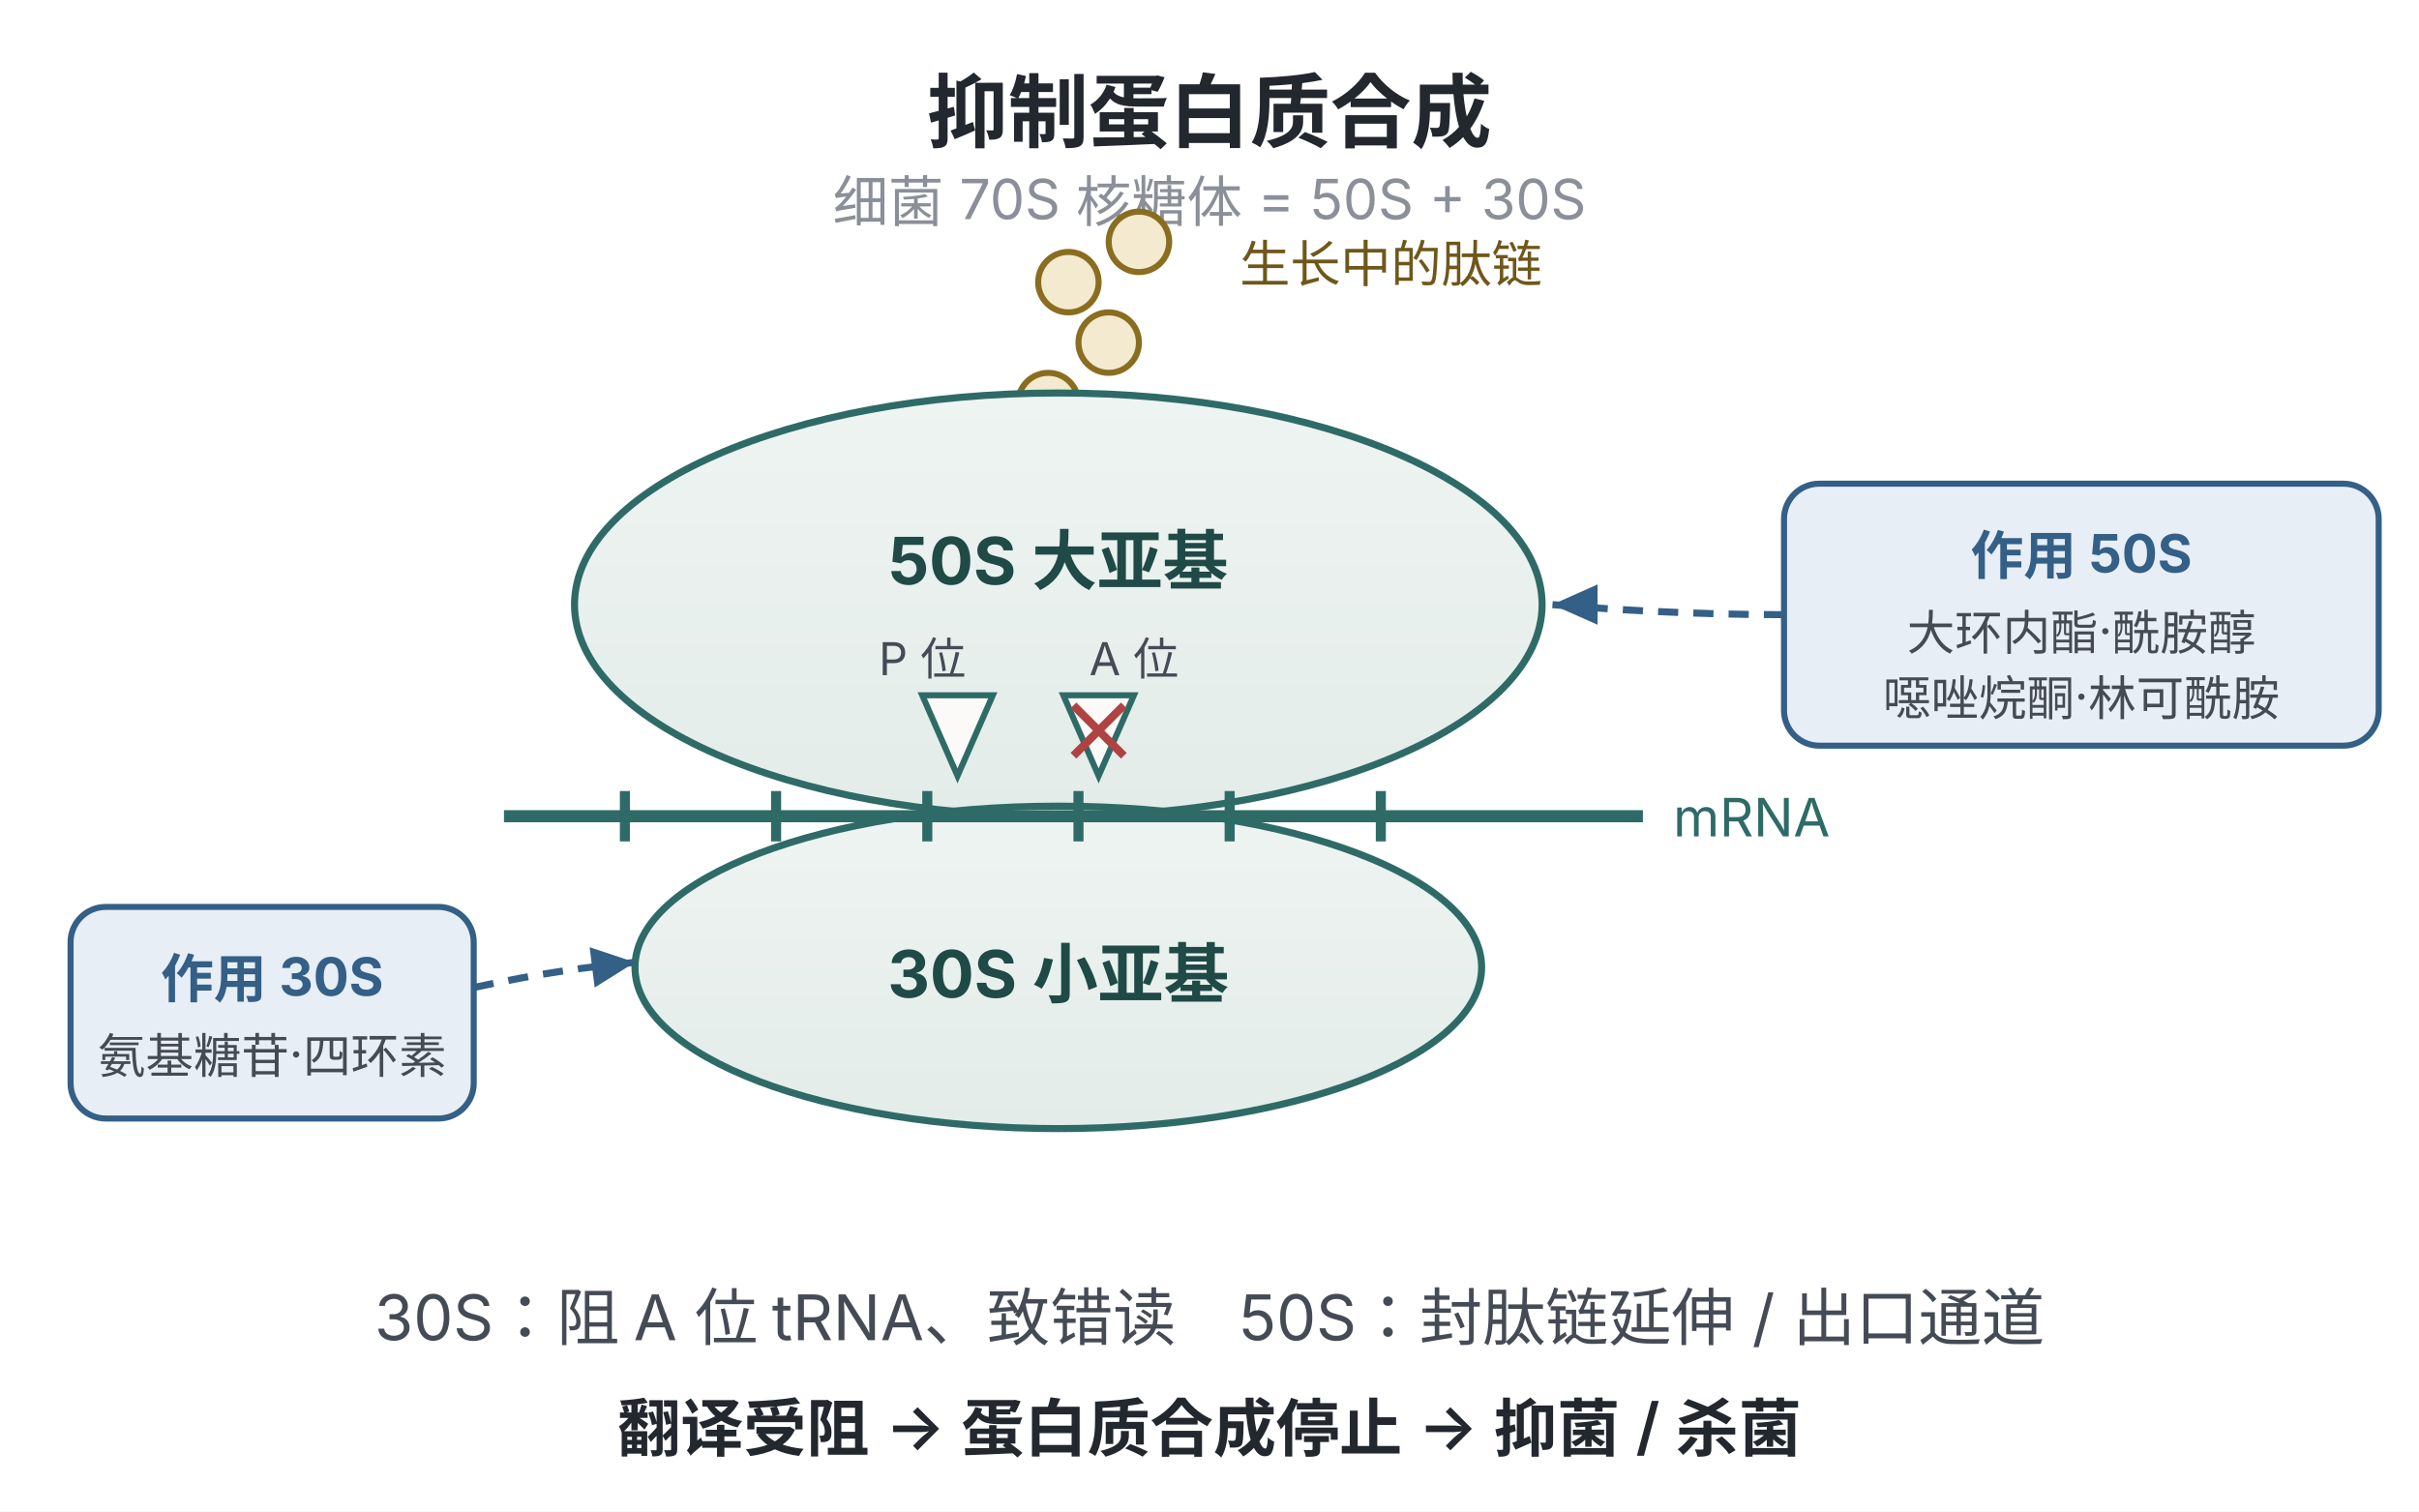
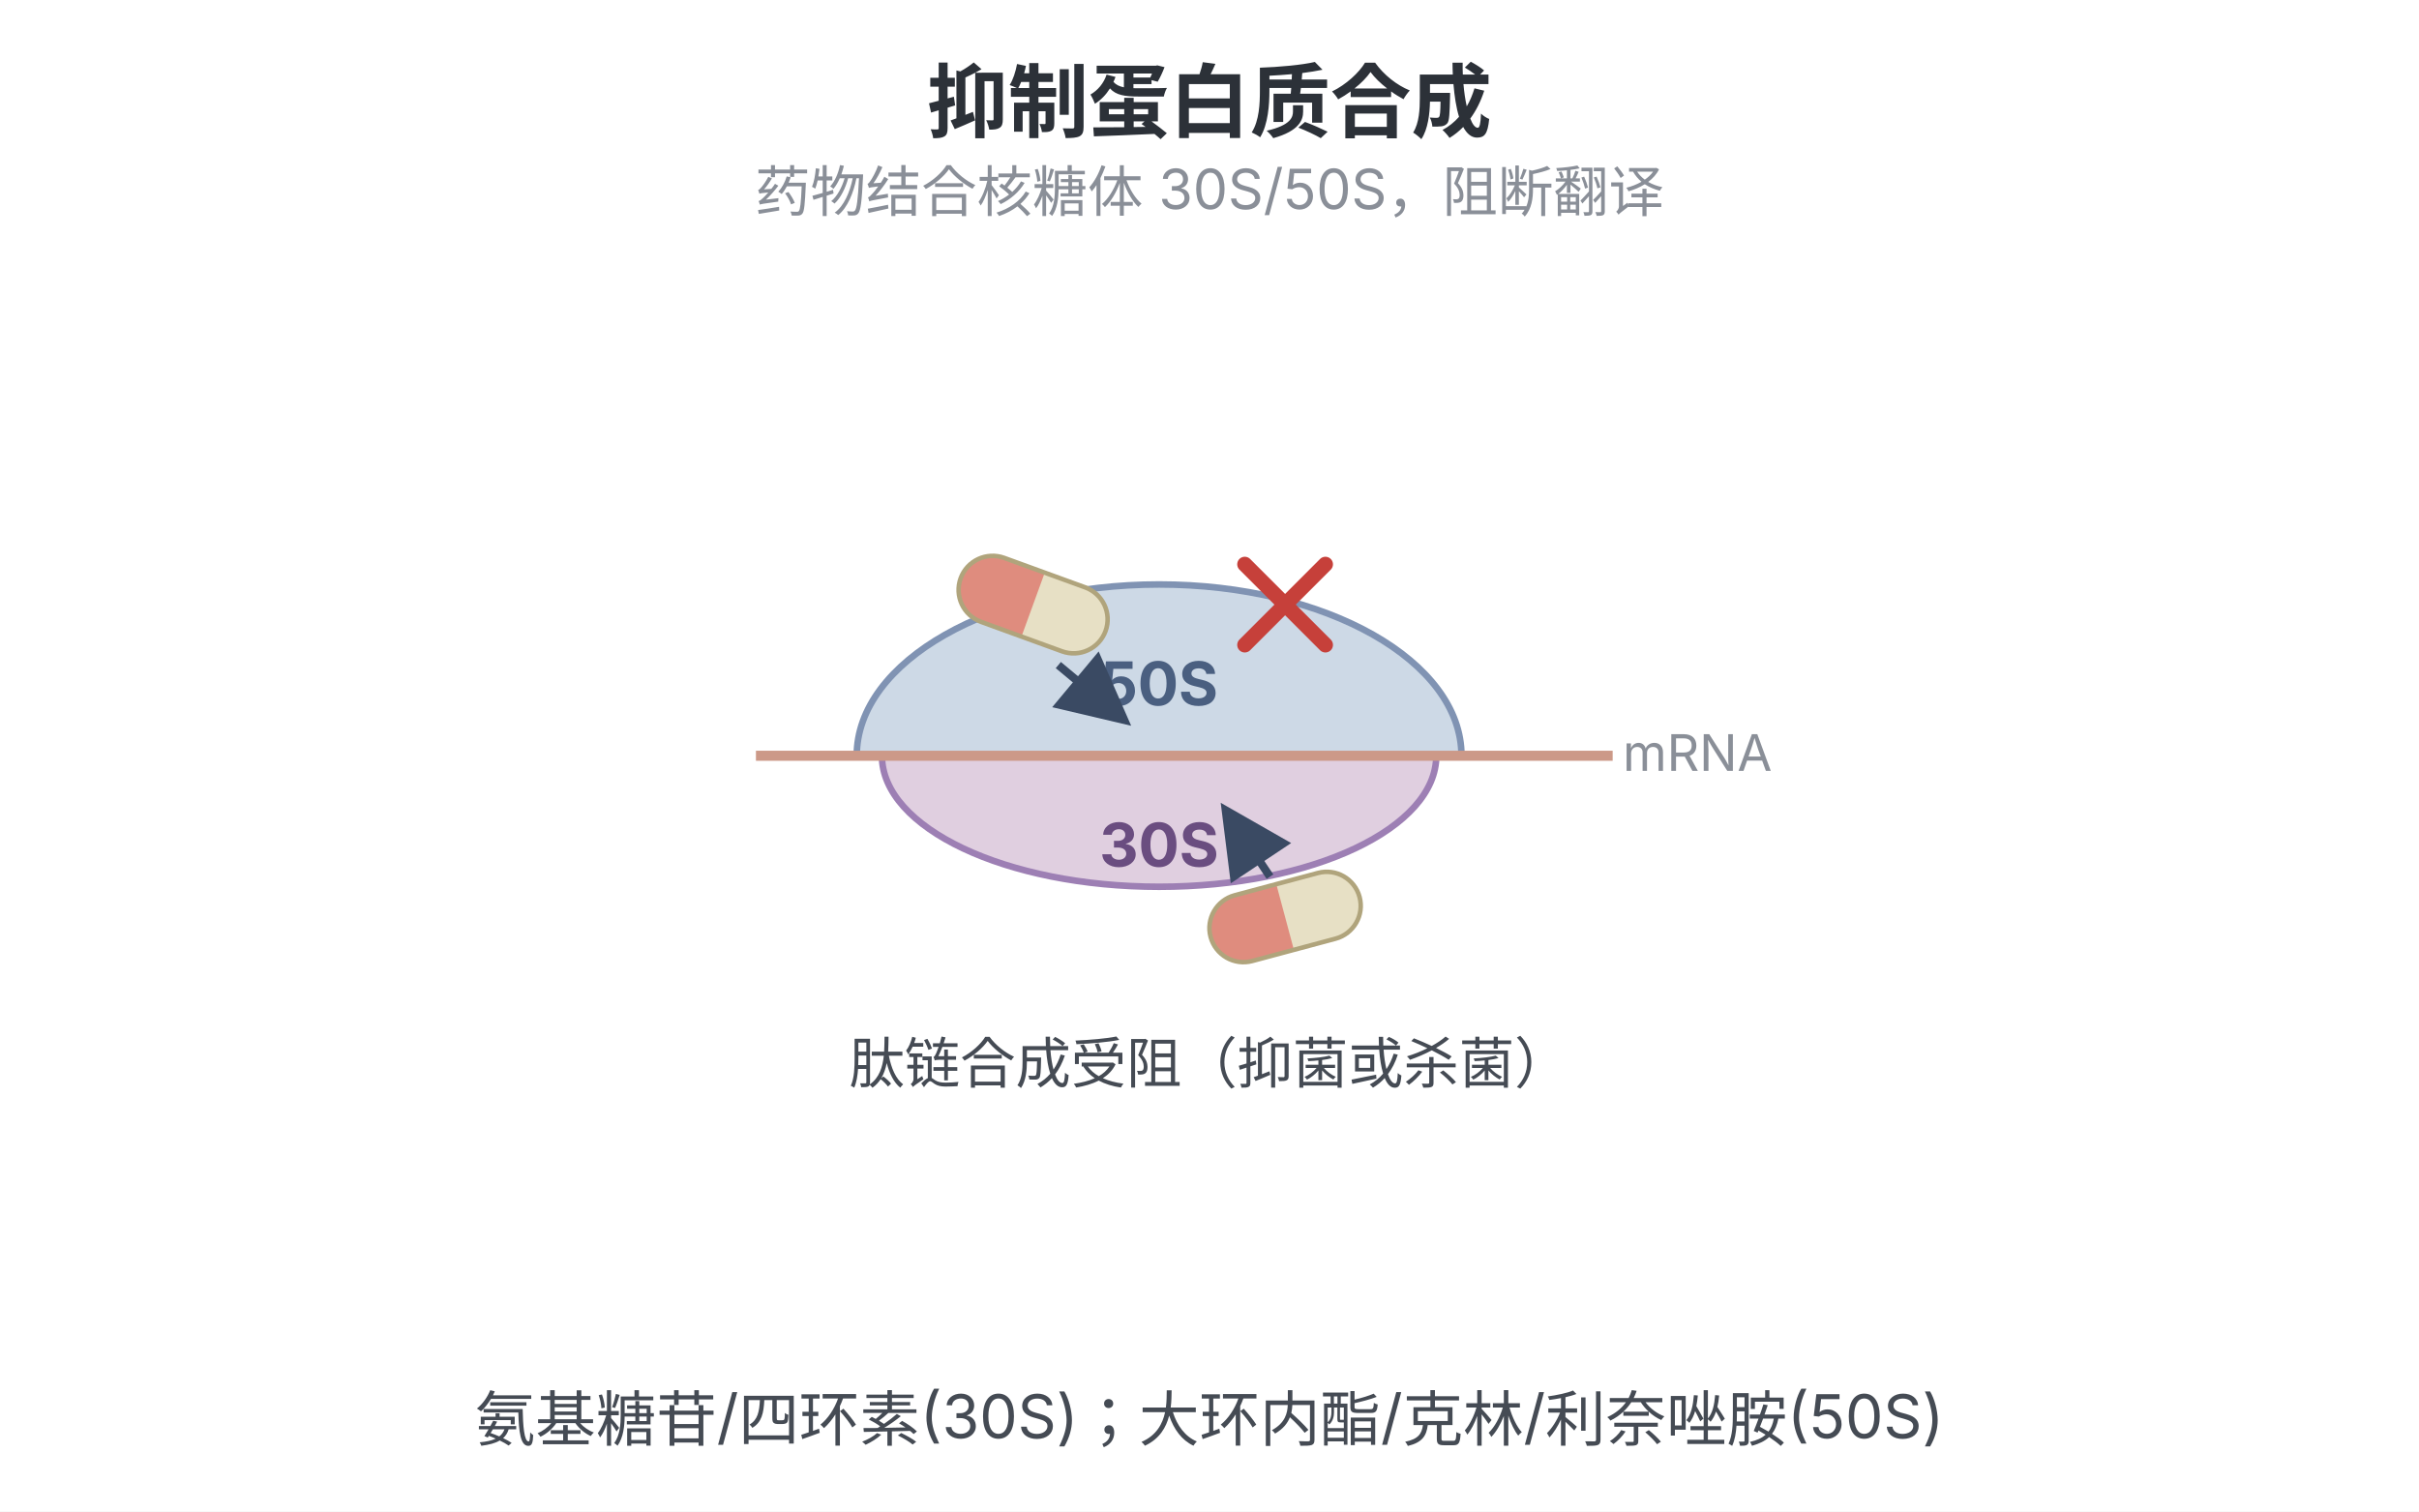
<svg xmlns="http://www.w3.org/2000/svg" viewBox="0 0 480 300" font-family="-apple-system,'PingFang SC','Microsoft YaHei',sans-serif">
  <defs>
-     <linearGradient id="pr50" x1="0" y1="0" x2="0" y2="1">
-       <stop offset="0" stop-color="#eef4f2" />
-       <stop offset="1" stop-color="#e3ece9" />
-     </linearGradient>
-     <linearGradient id="pr30" x1="0" y1="0" x2="0" y2="1">
-       <stop offset="0" stop-color="#eef4f2" />
-       <stop offset="1" stop-color="#e3ece9" />
-     </linearGradient>
+     <clipPath id="cap">
+       <rect x="-17" y="-7.5" width="34" height="15" rx="7.5" />
+     </clipPath>
+     <marker id="arr" markerWidth="9" markerHeight="9" refX="7" refY="4.5" orient="auto">
+       <path d="M0,0 L9,4.5 L0,9 z" fill="#3a4a63" />
+     </marker>
+     <marker id="arrG" markerWidth="9" markerHeight="9" refX="7" refY="4.5" orient="auto">
+       <path d="M0,0 L9,4.5 L0,9 z" fill="#3f7a52" />
+     </marker>
  </defs>
  <rect width="480" height="300" fill="#ffffff" />
-   <text x="240" y="28" text-anchor="middle" font-size="16" font-weight="700" fill="#23272e">抑制蛋白质合成</text>
-   <text x="240" y="44" text-anchor="middle" font-size="11" fill="#8a8f98">细菌 70S 核糖体 = 50S + 30S</text>
-   <g fill="#f3ead0" stroke="#8a6d1f" stroke-width="1.2">
-     <circle cx="208" cy="80" r="6" />
-     <circle cx="220" cy="68" r="6" />
-     <circle cx="212" cy="56" r="6" />
-     <circle cx="226" cy="48" r="6" />
+   <text x="240" y="26" font-size="16" fill="#2c3138" text-anchor="middle" font-weight="700">抑制蛋白质合成</text>
+   <text x="240" y="42" font-size="11" fill="#8a8f98" text-anchor="middle">药物结合核糖体 30S/50S，阻断翻译</text>
+   <path d="M170,150 a60 34 0 0 1 120 0 z" fill="#cdd9e6" stroke="#8093b3" stroke-width="1.3" />
+   <text x="230" y="140" font-size="12" fill="#4a5f80" text-anchor="middle" font-weight="700">50S</text>
+   <path d="M175,150 a55 26 0 0 0 110 0 z" fill="#e0cfe0" stroke="#9d7fb4" stroke-width="1.3" />
+   <text x="230" y="172" font-size="12" fill="#6a4d80" text-anchor="middle" font-weight="700">30S</text>
+   <line x1="150" y1="150" x2="320" y2="150" stroke="#c98" stroke-width="2" />
+   <text x="322" y="153" font-size="10" fill="#8a8f98" text-anchor="start">mRNA</text>
+   <g transform="translate(205,120) rotate(20) scale(0.9)">
+     <rect x="-17" y="-7.5" width="34" height="15" rx="7.5" fill="#e7e0c5" />
+     <rect x="-17" y="-7.5" width="17" height="15" fill="#df8c7e" clip-path="url(#cap)" />
+     <rect x="-17" y="-7.5" width="34" height="15" rx="7.5" fill="none" stroke="#b0a47c" stroke-width="1" />
  </g>
-   <text x="246" y="56" font-size="10" fill="#6e571a">生长中的肽链</text>
-   <ellipse cx="210" cy="120" rx="96" ry="42" fill="url(#pr50)" stroke="#2e6b66" stroke-width="1.4" />
-   <text x="210" y="116" text-anchor="middle" font-size="13" font-weight="700" fill="#1f4a46">50S 大亚基</text>
-   <ellipse cx="210" cy="192" rx="84" ry="32" fill="url(#pr30)" stroke="#2e6b66" stroke-width="1.4" />
-   <text x="210" y="198" text-anchor="middle" font-size="13" font-weight="700" fill="#1f4a46">30S 小亚基</text>
-   <line x1="100" y1="162" x2="326" y2="162" stroke="#2e6b66" stroke-width="2.4" />
-   <g stroke="#2e6b66" stroke-width="2">
-     <line x1="124" y1="157" x2="124" y2="167" />
-     <line x1="154" y1="157" x2="154" y2="167" />
-     <line x1="184" y1="157" x2="184" y2="167" />
-     <line x1="214" y1="157" x2="214" y2="167" />
-     <line x1="244" y1="157" x2="244" y2="167" />
-     <line x1="274" y1="157" x2="274" y2="167" />
+   <line x1="210" y1="132" x2="222" y2="142" stroke="#3a4a63" stroke-width="1.6" marker-end="url(#arr)" />
+   <g stroke="#c6403a" stroke-width="3" stroke-linecap="round">
+     <line x1="247" y1="112" x2="263" y2="128" />
+     <line x1="247" y1="128" x2="263" y2="112" />
  </g>
-   <text x="332" y="166" font-size="10.5" fill="#2e6b66">mRNA</text>
-   <path d="M190,154 l-7,-16 h14 z" fill="#fbfaf8" stroke="#2e6b66" stroke-width="1.2" />
-   <text x="183" y="134" text-anchor="middle" font-size="9" fill="#454b54">P 位</text>
-   <path d="M218,154 l-7,-16 h14 z" fill="#fbfaf8" stroke="#2e6b66" stroke-width="1.2" />
-   <text x="225" y="134" text-anchor="middle" font-size="9" fill="#454b54">A 位</text>
-   <rect x="14" y="180" width="80" height="42" rx="7" fill="#e7eef6" stroke="#345f86" stroke-width="1.2" />
-   <text x="54" y="198" text-anchor="middle" font-size="10.5" font-weight="700" fill="#345f86">作用 30S</text>
-   <text x="54" y="213" text-anchor="middle" font-size="9.5" fill="#454b54">氨基糖苷·四环素</text>
-   <path d="M94,196 C108,193 116,192 126,191" fill="none" stroke="#345f86" stroke-width="1.4" stroke-dasharray="4 3" />
-   <polygon points="126,191 117,188 118,196" fill="#345f86" />
-   <rect x="354" y="96" width="118" height="52" rx="7" fill="#e7eef6" stroke="#345f86" stroke-width="1.2" />
-   <text x="413" y="114" text-anchor="middle" font-size="10.5" font-weight="700" fill="#345f86">作用 50S</text>
-   <text x="413" y="129" text-anchor="middle" font-size="9.5" fill="#454b54">大环内酯·酰胺醇</text>
-   <text x="413" y="142" text-anchor="middle" font-size="9.5" fill="#454b54">噁唑烷酮·林可酰胺</text>
-   <path d="M354,122 C336,122 320,121 308,120" fill="none" stroke="#345f86" stroke-width="1.4" stroke-dasharray="4 3" />
-   <polygon points="308,120 317,116 317,124" fill="#345f86" />
-   <g stroke="#b04242" stroke-width="1.6" fill="none">
-     <line x1="213" y1="140" x2="223" y2="150" />
-     <line x1="223" y1="140" x2="213" y2="150" />
+   <g transform="translate(255,182) rotate(-15) scale(0.9)">
+     <rect x="-17" y="-7.5" width="34" height="15" rx="7.5" fill="#e7e0c5" />
+     <rect x="-17" y="-7.5" width="17" height="15" fill="#df8c7e" clip-path="url(#cap)" />
+     <rect x="-17" y="-7.5" width="34" height="15" rx="7.5" fill="none" stroke="#b0a47c" stroke-width="1" />
  </g>
-   <text x="240" y="266" text-anchor="middle" font-size="12.5" fill="#454b54">30S：阻 A 位 tRNA、致错读　50S：封肽链延伸 / 出口通道</text>
-   <text x="240" y="288" text-anchor="middle" font-size="12.5" font-weight="600" fill="#23272e">翻译受阻 → 蛋白质合成停止 → 抑菌 / 杀菌</text>
+   <line x1="252" y1="174" x2="244" y2="162" stroke="#3a4a63" stroke-width="1.6" marker-end="url(#arr)" />
+   <text x="240" y="215" font-size="11" fill="#454b54" text-anchor="middle">肽链合成受阻（抑菌或杀菌）</text>
+   <text x="240" y="286" font-size="12" fill="#454b54" text-anchor="middle">氨基糖苷/四环素(30S)；大环内酯/克林/利奈唑胺(50S)</text>
</svg>
